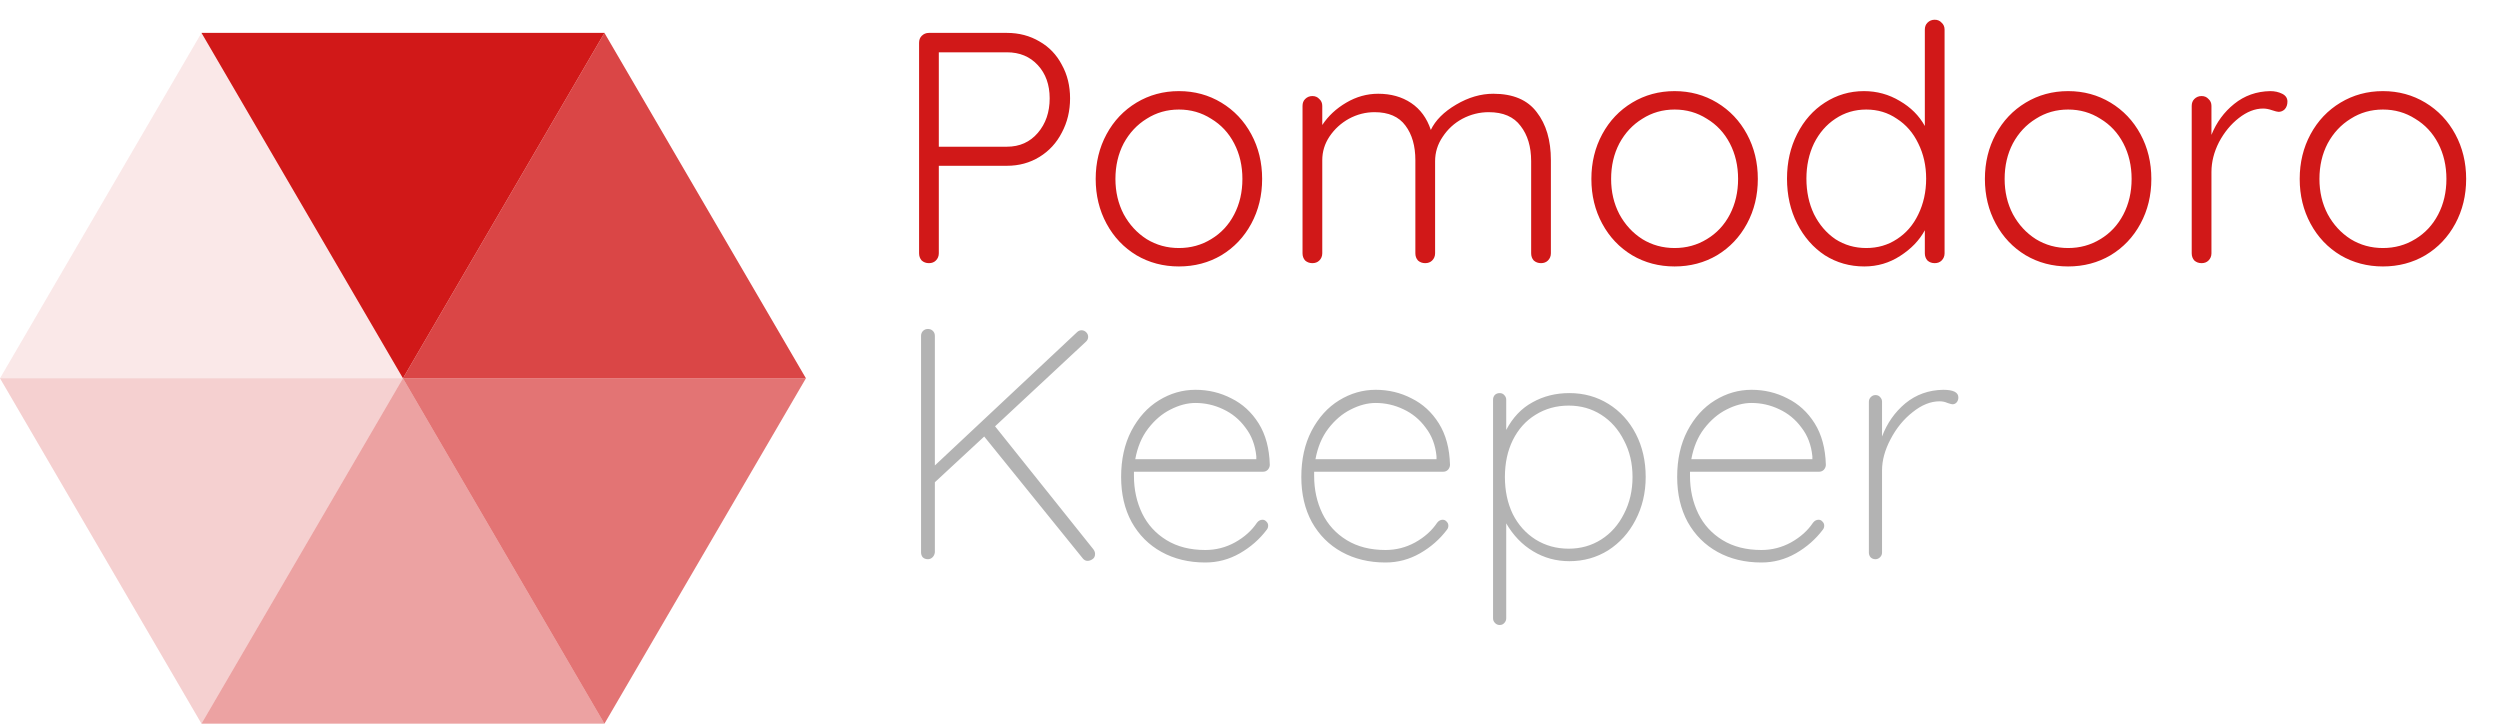
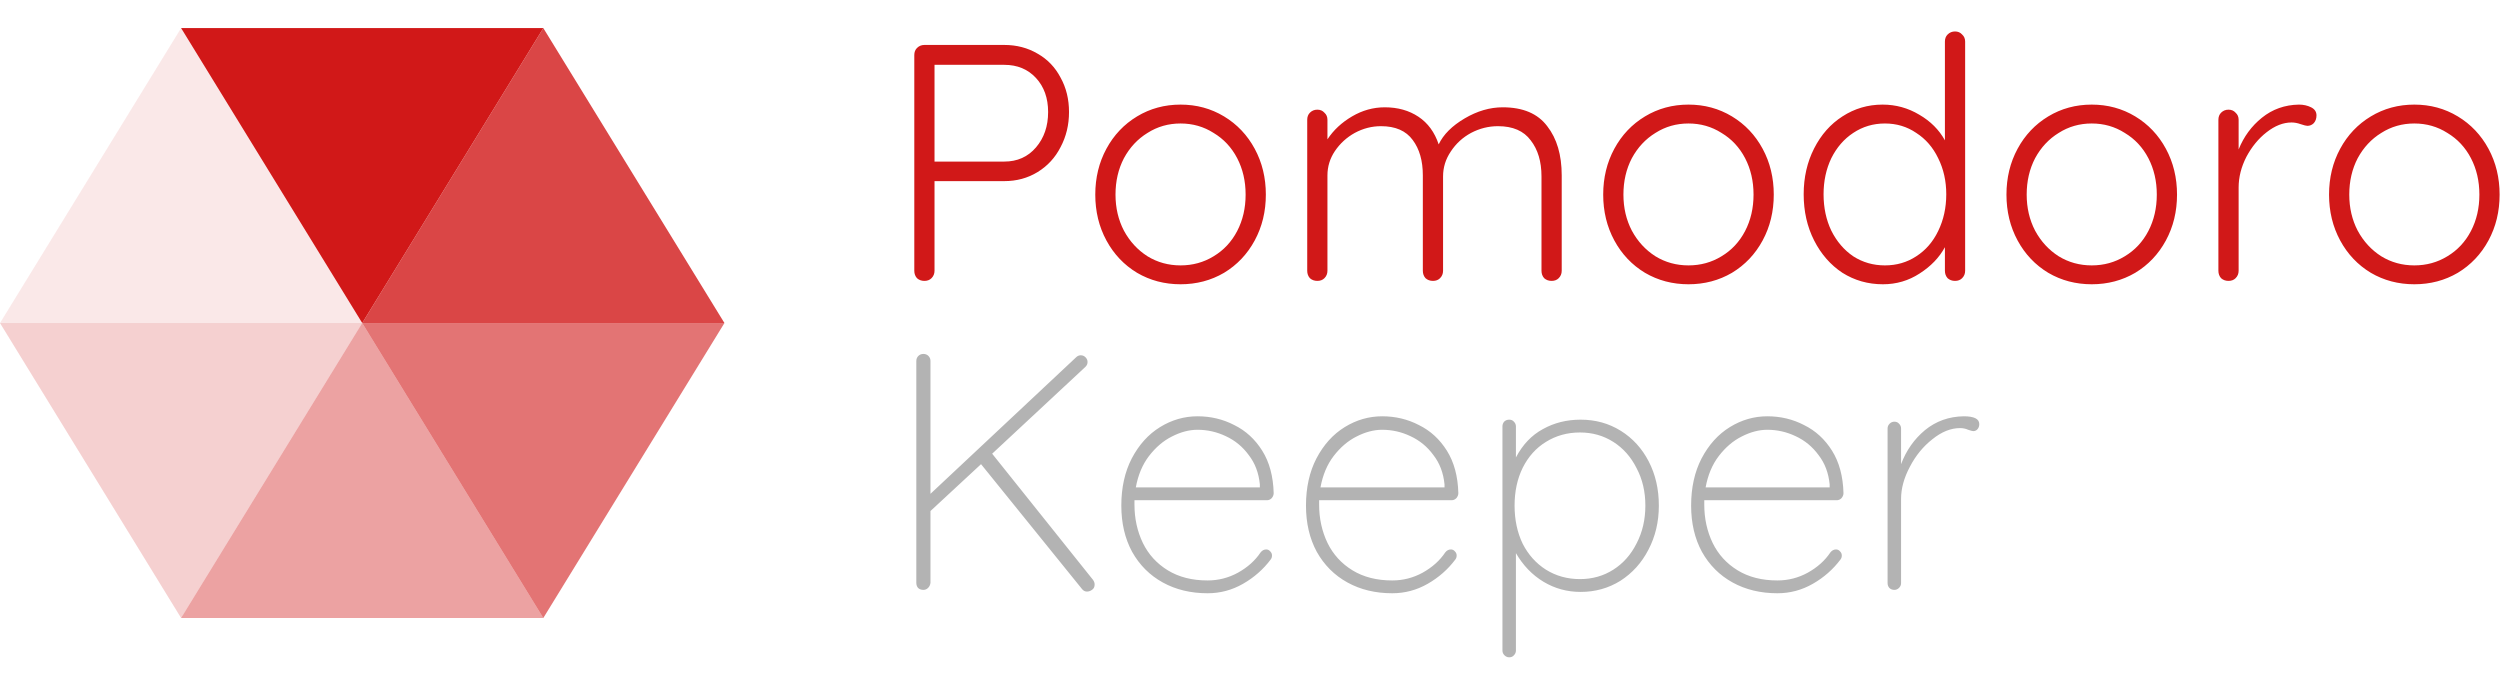
- <svg xmlns="http://www.w3.org/2000/svg" width="76" height="22" viewBox="0 0 76 22" fill="none">
-   <path d="M30.61 1C30.977 1 31.307 1.087 31.6 1.26C31.893 1.427 32.12 1.663 32.28 1.97C32.447 2.27 32.53 2.61 32.53 2.99C32.53 3.37 32.447 3.717 32.28 4.03C32.12 4.343 31.893 4.59 31.6 4.77C31.307 4.95 30.977 5.04 30.61 5.04H28.54V7.7C28.54 7.787 28.51 7.86 28.45 7.92C28.397 7.973 28.327 8 28.24 8C28.153 8 28.08 7.973 28.02 7.92C27.967 7.86 27.94 7.787 27.94 7.7V1.3C27.94 1.213 27.967 1.143 28.02 1.09C28.08 1.03 28.153 1 28.24 1H30.61ZM30.61 4.46C30.997 4.46 31.31 4.32 31.55 4.04C31.79 3.76 31.91 3.41 31.91 2.99C31.91 2.577 31.79 2.24 31.55 1.98C31.31 1.72 30.997 1.59 30.61 1.59H28.54V4.46H30.61ZM38.369 5.44C38.369 5.94 38.259 6.393 38.039 6.8C37.819 7.207 37.516 7.527 37.129 7.76C36.743 7.987 36.313 8.1 35.839 8.1C35.366 8.1 34.936 7.987 34.549 7.76C34.163 7.527 33.859 7.207 33.639 6.8C33.419 6.393 33.309 5.94 33.309 5.44C33.309 4.94 33.419 4.487 33.639 4.08C33.859 3.673 34.163 3.353 34.549 3.12C34.936 2.887 35.366 2.77 35.839 2.77C36.313 2.77 36.743 2.887 37.129 3.12C37.516 3.353 37.819 3.673 38.039 4.08C38.259 4.487 38.369 4.94 38.369 5.44ZM37.769 5.44C37.769 5.04 37.686 4.68 37.519 4.36C37.353 4.04 37.119 3.79 36.819 3.61C36.526 3.423 36.199 3.33 35.839 3.33C35.479 3.33 35.153 3.423 34.859 3.61C34.566 3.79 34.333 4.04 34.159 4.36C33.993 4.68 33.909 5.04 33.909 5.44C33.909 5.833 33.993 6.19 34.159 6.51C34.333 6.83 34.566 7.083 34.859 7.27C35.153 7.45 35.479 7.54 35.839 7.54C36.199 7.54 36.526 7.45 36.819 7.27C37.119 7.09 37.353 6.84 37.519 6.52C37.686 6.2 37.769 5.84 37.769 5.44ZM45.397 2.85C45.997 2.85 46.437 3.037 46.717 3.41C47.003 3.777 47.147 4.263 47.147 4.87V7.7C47.147 7.787 47.117 7.86 47.057 7.92C47.003 7.973 46.933 8 46.847 8C46.76 8 46.687 7.973 46.627 7.92C46.573 7.86 46.547 7.787 46.547 7.7V4.9C46.547 4.46 46.44 4.103 46.227 3.83C46.02 3.55 45.697 3.41 45.257 3.41C44.977 3.41 44.71 3.477 44.457 3.61C44.21 3.743 44.01 3.927 43.857 4.16C43.703 4.387 43.627 4.633 43.627 4.9V7.7C43.627 7.787 43.597 7.86 43.537 7.92C43.483 7.973 43.413 8 43.327 8C43.24 8 43.167 7.973 43.107 7.92C43.053 7.86 43.027 7.787 43.027 7.7V4.87C43.027 4.437 42.927 4.087 42.727 3.82C42.527 3.547 42.213 3.41 41.787 3.41C41.513 3.41 41.253 3.477 41.007 3.61C40.767 3.743 40.57 3.923 40.417 4.15C40.27 4.37 40.197 4.61 40.197 4.87V7.7C40.197 7.787 40.167 7.86 40.107 7.92C40.053 7.973 39.983 8 39.897 8C39.81 8 39.737 7.973 39.677 7.92C39.623 7.86 39.597 7.787 39.597 7.7V3.22C39.597 3.133 39.623 3.063 39.677 3.01C39.737 2.95 39.81 2.92 39.897 2.92C39.983 2.92 40.053 2.95 40.107 3.01C40.167 3.063 40.197 3.133 40.197 3.22V3.8C40.377 3.527 40.62 3.3 40.927 3.12C41.233 2.94 41.557 2.85 41.897 2.85C42.283 2.85 42.617 2.943 42.897 3.13C43.177 3.317 43.377 3.59 43.497 3.95C43.637 3.657 43.893 3.4 44.267 3.18C44.64 2.96 45.017 2.85 45.397 2.85ZM53.438 5.44C53.438 5.94 53.328 6.393 53.108 6.8C52.888 7.207 52.584 7.527 52.198 7.76C51.811 7.987 51.381 8.1 50.908 8.1C50.434 8.1 50.004 7.987 49.618 7.76C49.231 7.527 48.928 7.207 48.708 6.8C48.488 6.393 48.378 5.94 48.378 5.44C48.378 4.94 48.488 4.487 48.708 4.08C48.928 3.673 49.231 3.353 49.618 3.12C50.004 2.887 50.434 2.77 50.908 2.77C51.381 2.77 51.811 2.887 52.198 3.12C52.584 3.353 52.888 3.673 53.108 4.08C53.328 4.487 53.438 4.94 53.438 5.44ZM52.838 5.44C52.838 5.04 52.754 4.68 52.588 4.36C52.421 4.04 52.188 3.79 51.888 3.61C51.594 3.423 51.268 3.33 50.908 3.33C50.548 3.33 50.221 3.423 49.928 3.61C49.634 3.79 49.401 4.04 49.228 4.36C49.061 4.68 48.978 5.04 48.978 5.44C48.978 5.833 49.061 6.19 49.228 6.51C49.401 6.83 49.634 7.083 49.928 7.27C50.221 7.45 50.548 7.54 50.908 7.54C51.268 7.54 51.594 7.45 51.888 7.27C52.188 7.09 52.421 6.84 52.588 6.52C52.754 6.2 52.838 5.84 52.838 5.44ZM58.815 0.6C58.902 0.6 58.972 0.63 59.025 0.69C59.085 0.743 59.115 0.813 59.115 0.9V7.7C59.115 7.787 59.085 7.86 59.025 7.92C58.972 7.973 58.902 8 58.815 8C58.728 8 58.655 7.973 58.595 7.92C58.542 7.86 58.515 7.787 58.515 7.7V7C58.348 7.307 58.098 7.567 57.765 7.78C57.438 7.993 57.075 8.1 56.675 8.1C56.235 8.1 55.835 7.987 55.475 7.76C55.122 7.527 54.842 7.207 54.635 6.8C54.428 6.393 54.325 5.937 54.325 5.43C54.325 4.93 54.428 4.477 54.635 4.07C54.842 3.663 55.122 3.347 55.475 3.12C55.835 2.887 56.232 2.77 56.665 2.77C57.058 2.77 57.422 2.87 57.755 3.07C58.088 3.263 58.342 3.517 58.515 3.83V0.9C58.515 0.813 58.542 0.743 58.595 0.69C58.655 0.63 58.728 0.6 58.815 0.6ZM56.735 7.54C57.082 7.54 57.392 7.45 57.665 7.27C57.945 7.09 58.162 6.84 58.315 6.52C58.475 6.193 58.555 5.83 58.555 5.43C58.555 5.037 58.475 4.68 58.315 4.36C58.162 4.04 57.945 3.79 57.665 3.61C57.392 3.423 57.082 3.33 56.735 3.33C56.388 3.33 56.075 3.423 55.795 3.61C55.522 3.79 55.305 4.04 55.145 4.36C54.992 4.68 54.915 5.037 54.915 5.43C54.915 5.83 54.992 6.19 55.145 6.51C55.305 6.83 55.522 7.083 55.795 7.27C56.075 7.45 56.388 7.54 56.735 7.54ZM65.401 5.44C65.401 5.94 65.291 6.393 65.071 6.8C64.851 7.207 64.547 7.527 64.161 7.76C63.774 7.987 63.344 8.1 62.871 8.1C62.397 8.1 61.967 7.987 61.581 7.76C61.194 7.527 60.891 7.207 60.671 6.8C60.451 6.393 60.341 5.94 60.341 5.44C60.341 4.94 60.451 4.487 60.671 4.08C60.891 3.673 61.194 3.353 61.581 3.12C61.967 2.887 62.397 2.77 62.871 2.77C63.344 2.77 63.774 2.887 64.161 3.12C64.547 3.353 64.851 3.673 65.071 4.08C65.291 4.487 65.401 4.94 65.401 5.44ZM64.801 5.44C64.801 5.04 64.717 4.68 64.551 4.36C64.384 4.04 64.151 3.79 63.851 3.61C63.557 3.423 63.231 3.33 62.871 3.33C62.511 3.33 62.184 3.423 61.891 3.61C61.597 3.79 61.364 4.04 61.191 4.36C61.024 4.68 60.941 5.04 60.941 5.44C60.941 5.833 61.024 6.19 61.191 6.51C61.364 6.83 61.597 7.083 61.891 7.27C62.184 7.45 62.511 7.54 62.871 7.54C63.231 7.54 63.557 7.45 63.851 7.27C64.151 7.09 64.384 6.84 64.551 6.52C64.717 6.2 64.801 5.84 64.801 5.44ZM69.018 2.77C69.151 2.77 69.271 2.797 69.378 2.85C69.485 2.903 69.538 2.983 69.538 3.09C69.538 3.183 69.511 3.26 69.458 3.32C69.405 3.373 69.341 3.4 69.268 3.4C69.235 3.4 69.168 3.383 69.068 3.35C68.975 3.317 68.885 3.3 68.798 3.3C68.551 3.3 68.305 3.397 68.058 3.59C67.818 3.777 67.618 4.02 67.458 4.32C67.305 4.62 67.228 4.923 67.228 5.23V7.7C67.228 7.787 67.198 7.86 67.138 7.92C67.085 7.973 67.015 8 66.928 8C66.841 8 66.768 7.973 66.708 7.92C66.655 7.86 66.628 7.787 66.628 7.7V3.22C66.628 3.133 66.655 3.063 66.708 3.01C66.768 2.95 66.841 2.92 66.928 2.92C67.015 2.92 67.085 2.95 67.138 3.01C67.198 3.063 67.228 3.133 67.228 3.22V4.1C67.381 3.72 67.611 3.407 67.918 3.16C68.231 2.907 68.598 2.777 69.018 2.77ZM74.971 5.44C74.971 5.94 74.861 6.393 74.641 6.8C74.421 7.207 74.118 7.527 73.731 7.76C73.344 7.987 72.914 8.1 72.441 8.1C71.968 8.1 71.538 7.987 71.151 7.76C70.764 7.527 70.461 7.207 70.241 6.8C70.021 6.393 69.911 5.94 69.911 5.44C69.911 4.94 70.021 4.487 70.241 4.08C70.461 3.673 70.764 3.353 71.151 3.12C71.538 2.887 71.968 2.77 72.441 2.77C72.914 2.77 73.344 2.887 73.731 3.12C74.118 3.353 74.421 3.673 74.641 4.08C74.861 4.487 74.971 4.94 74.971 5.44ZM74.371 5.44C74.371 5.04 74.288 4.68 74.121 4.36C73.954 4.04 73.721 3.79 73.421 3.61C73.128 3.423 72.801 3.33 72.441 3.33C72.081 3.33 71.754 3.423 71.461 3.61C71.168 3.79 70.934 4.04 70.761 4.36C70.594 4.68 70.511 5.04 70.511 5.44C70.511 5.833 70.594 6.19 70.761 6.51C70.934 6.83 71.168 7.083 71.461 7.27C71.754 7.45 72.081 7.54 72.441 7.54C72.801 7.54 73.128 7.45 73.421 7.27C73.721 7.09 73.954 6.84 74.121 6.52C74.288 6.2 74.371 5.84 74.371 5.44Z" fill="#D11818" />
-   <path d="M33.24 16.7C33.273 16.747 33.29 16.793 33.29 16.84C33.29 16.913 33.263 16.967 33.21 17C33.163 17.033 33.113 17.05 33.06 17.05C33.007 17.05 32.96 17.027 32.92 16.98L29.92 13.27L28.42 14.66V16.79C28.413 16.85 28.39 16.9 28.35 16.94C28.31 16.98 28.263 17 28.21 17C28.143 17 28.09 16.98 28.05 16.94C28.017 16.9 28 16.85 28 16.79V10.21C28 10.15 28.02 10.1 28.06 10.06C28.1 10.02 28.15 10 28.21 10C28.27 10 28.32 10.02 28.36 10.06C28.4 10.1 28.42 10.15 28.42 10.21V14.15L32.74 10.1C32.78 10.06 32.827 10.04 32.88 10.04C32.933 10.04 32.98 10.06 33.02 10.1C33.06 10.14 33.08 10.187 33.08 10.24C33.08 10.293 33.06 10.34 33.02 10.38L30.25 12.96L33.24 16.7ZM38.382 15.8C38.428 15.8 38.468 15.82 38.502 15.86C38.535 15.893 38.552 15.933 38.552 15.98C38.552 16.027 38.538 16.067 38.512 16.1C38.292 16.393 38.018 16.633 37.692 16.82C37.365 17.007 37.015 17.1 36.642 17.1C36.142 17.1 35.698 16.993 35.312 16.78C34.925 16.567 34.622 16.263 34.402 15.87C34.188 15.477 34.082 15.02 34.082 14.5C34.082 13.967 34.185 13.5 34.392 13.1C34.605 12.693 34.885 12.383 35.232 12.17C35.578 11.957 35.948 11.85 36.342 11.85C36.735 11.85 37.098 11.937 37.432 12.11C37.772 12.277 38.048 12.53 38.262 12.87C38.475 13.21 38.588 13.63 38.602 14.13C38.602 14.183 38.582 14.233 38.542 14.28C38.502 14.32 38.455 14.34 38.402 14.34H34.472V14.47C34.472 14.883 34.555 15.263 34.722 15.61C34.888 15.95 35.135 16.22 35.462 16.42C35.788 16.62 36.182 16.72 36.642 16.72C36.962 16.72 37.262 16.643 37.542 16.49C37.828 16.33 38.052 16.13 38.212 15.89C38.258 15.83 38.315 15.8 38.382 15.8ZM36.342 12.25C36.095 12.25 35.842 12.317 35.582 12.45C35.328 12.577 35.102 12.77 34.902 13.03C34.708 13.283 34.578 13.593 34.512 13.96H38.192V13.87C38.158 13.53 38.048 13.24 37.862 13C37.682 12.753 37.455 12.567 37.182 12.44C36.915 12.313 36.635 12.25 36.342 12.25ZM43.86 15.8C43.907 15.8 43.947 15.82 43.98 15.86C44.013 15.893 44.03 15.933 44.03 15.98C44.03 16.027 44.017 16.067 43.99 16.1C43.77 16.393 43.497 16.633 43.17 16.82C42.843 17.007 42.493 17.1 42.12 17.1C41.62 17.1 41.177 16.993 40.79 16.78C40.403 16.567 40.1 16.263 39.88 15.87C39.667 15.477 39.56 15.02 39.56 14.5C39.56 13.967 39.663 13.5 39.87 13.1C40.083 12.693 40.363 12.383 40.71 12.17C41.057 11.957 41.427 11.85 41.82 11.85C42.213 11.85 42.577 11.937 42.91 12.11C43.25 12.277 43.527 12.53 43.74 12.87C43.953 13.21 44.067 13.63 44.08 14.13C44.08 14.183 44.06 14.233 44.02 14.28C43.98 14.32 43.933 14.34 43.88 14.34H39.95V14.47C39.95 14.883 40.033 15.263 40.2 15.61C40.367 15.95 40.613 16.22 40.94 16.42C41.267 16.62 41.66 16.72 42.12 16.72C42.44 16.72 42.74 16.643 43.02 16.49C43.307 16.33 43.53 16.13 43.69 15.89C43.737 15.83 43.793 15.8 43.86 15.8ZM41.82 12.25C41.573 12.25 41.32 12.317 41.06 12.45C40.807 12.577 40.58 12.77 40.38 13.03C40.187 13.283 40.057 13.593 39.99 13.96H43.67V13.87C43.637 13.53 43.527 13.24 43.34 13C43.16 12.753 42.933 12.567 42.66 12.44C42.393 12.313 42.113 12.25 41.82 12.25ZM47.709 11.95C48.149 11.95 48.545 12.06 48.899 12.28C49.252 12.5 49.529 12.803 49.729 13.19C49.929 13.577 50.029 14.013 50.029 14.5C50.029 14.98 49.925 15.417 49.719 15.81C49.519 16.197 49.242 16.503 48.889 16.73C48.535 16.95 48.142 17.06 47.709 17.06C47.309 17.06 46.942 16.96 46.609 16.76C46.275 16.56 46.002 16.277 45.789 15.91V18.8C45.789 18.853 45.769 18.9 45.729 18.94C45.695 18.98 45.649 19 45.589 19C45.535 19 45.489 18.98 45.449 18.94C45.409 18.9 45.389 18.853 45.389 18.8V12.15C45.389 12.097 45.405 12.05 45.439 12.01C45.479 11.97 45.529 11.95 45.589 11.95C45.649 11.95 45.695 11.97 45.729 12.01C45.769 12.05 45.789 12.097 45.789 12.15V13.07C45.989 12.69 46.255 12.41 46.589 12.23C46.922 12.043 47.295 11.95 47.709 11.95ZM47.689 16.68C48.055 16.68 48.385 16.587 48.679 16.4C48.972 16.213 49.202 15.953 49.369 15.62C49.542 15.287 49.629 14.913 49.629 14.5C49.629 14.087 49.542 13.717 49.369 13.39C49.202 13.057 48.972 12.797 48.679 12.61C48.385 12.423 48.055 12.33 47.689 12.33C47.315 12.33 46.979 12.423 46.679 12.61C46.385 12.79 46.155 13.047 45.989 13.38C45.829 13.707 45.749 14.08 45.749 14.5C45.749 14.92 45.829 15.297 45.989 15.63C46.155 15.957 46.385 16.213 46.679 16.4C46.979 16.587 47.315 16.68 47.689 16.68ZM55.286 15.8C55.333 15.8 55.373 15.82 55.406 15.86C55.439 15.893 55.456 15.933 55.456 15.98C55.456 16.027 55.443 16.067 55.416 16.1C55.196 16.393 54.922 16.633 54.596 16.82C54.269 17.007 53.919 17.1 53.546 17.1C53.046 17.1 52.602 16.993 52.216 16.78C51.829 16.567 51.526 16.263 51.306 15.87C51.093 15.477 50.986 15.02 50.986 14.5C50.986 13.967 51.089 13.5 51.296 13.1C51.509 12.693 51.789 12.383 52.136 12.17C52.483 11.957 52.852 11.85 53.246 11.85C53.639 11.85 54.002 11.937 54.336 12.11C54.676 12.277 54.953 12.53 55.166 12.87C55.379 13.21 55.492 13.63 55.506 14.13C55.506 14.183 55.486 14.233 55.446 14.28C55.406 14.32 55.359 14.34 55.306 14.34H51.376V14.47C51.376 14.883 51.459 15.263 51.626 15.61C51.792 15.95 52.039 16.22 52.366 16.42C52.693 16.62 53.086 16.72 53.546 16.72C53.866 16.72 54.166 16.643 54.446 16.49C54.733 16.33 54.956 16.13 55.116 15.89C55.163 15.83 55.219 15.8 55.286 15.8ZM53.246 12.25C52.999 12.25 52.746 12.317 52.486 12.45C52.233 12.577 52.006 12.77 51.806 13.03C51.612 13.283 51.483 13.593 51.416 13.96H55.096V13.87C55.062 13.53 54.953 13.24 54.766 13C54.586 12.753 54.359 12.567 54.086 12.44C53.819 12.313 53.539 12.25 53.246 12.25ZM59.074 11.85C59.381 11.85 59.534 11.927 59.534 12.08C59.534 12.14 59.518 12.19 59.484 12.23C59.451 12.27 59.408 12.29 59.354 12.29C59.334 12.29 59.284 12.277 59.204 12.25C59.131 12.217 59.051 12.2 58.964 12.2C58.691 12.2 58.418 12.31 58.144 12.53C57.871 12.743 57.648 13.017 57.474 13.35C57.301 13.677 57.214 13.993 57.214 14.3V16.8C57.214 16.853 57.194 16.9 57.154 16.94C57.114 16.98 57.068 17 57.014 17C56.954 17 56.904 16.98 56.864 16.94C56.831 16.9 56.814 16.853 56.814 16.8V12.21C56.814 12.157 56.834 12.11 56.874 12.07C56.914 12.03 56.961 12.01 57.014 12.01C57.074 12.01 57.121 12.03 57.154 12.07C57.194 12.11 57.214 12.157 57.214 12.21V13.27C57.368 12.863 57.604 12.527 57.924 12.26C58.251 11.993 58.634 11.857 59.074 11.85Z" fill="#B3B3B3" />
-   <path d="M12.25 11.5L18.375 22H6.125L12.25 11.5Z" fill="#D11818" fill-opacity="0.4" />
-   <path d="M6.125 22L1.17255e-07 11.5L12.25 11.5L6.125 22Z" fill="#D11818" fill-opacity="0.2" />
-   <path d="M6.125 1L12.25 11.5L0 11.5L6.125 1Z" fill="#D11818" fill-opacity="0.1" />
-   <path d="M12.25 11.5L6.125 1L18.375 1L12.25 11.5Z" fill="#D11818" />
-   <path d="M18.375 1L24.5 11.5L12.25 11.5L18.375 1Z" fill="#D11818" fill-opacity="0.8" />
-   <path d="M18.375 22L12.25 11.5L24.5 11.5L18.375 22Z" fill="#D11818" fill-opacity="0.6" />
+ <svg xmlns="http://www.w3.org/2000/svg" width="89" height="24" viewBox="0 0 89 24" fill="none">
+   <path d="M35.753 1.6C36.193 1.6 36.589 1.704 36.941 1.912C37.293 2.112 37.565 2.396 37.757 2.764C37.957 3.124 38.057 3.532 38.057 3.988C38.057 4.444 37.957 4.86 37.757 5.236C37.565 5.612 37.293 5.908 36.941 6.124C36.589 6.34 36.193 6.448 35.753 6.448H33.269V9.64C33.269 9.744 33.233 9.832 33.161 9.904C33.097 9.968 33.013 10 32.909 10C32.805 10 32.717 9.968 32.645 9.904C32.581 9.832 32.549 9.744 32.549 9.64V1.96C32.549 1.856 32.581 1.772 32.645 1.708C32.717 1.636 32.805 1.6 32.909 1.6H35.753ZM35.753 5.752C36.217 5.752 36.593 5.584 36.881 5.248C37.169 4.912 37.313 4.492 37.313 3.988C37.313 3.492 37.169 3.088 36.881 2.776C36.593 2.464 36.217 2.308 35.753 2.308H33.269V5.752H35.753ZM45.064 6.928C45.064 7.528 44.932 8.072 44.668 8.56C44.404 9.048 44.04 9.432 43.576 9.712C43.112 9.984 42.596 10.12 42.028 10.12C41.46 10.12 40.944 9.984 40.48 9.712C40.016 9.432 39.652 9.048 39.388 8.56C39.124 8.072 38.992 7.528 38.992 6.928C38.992 6.328 39.124 5.784 39.388 5.296C39.652 4.808 40.016 4.424 40.48 4.144C40.944 3.864 41.46 3.724 42.028 3.724C42.596 3.724 43.112 3.864 43.576 4.144C44.04 4.424 44.404 4.808 44.668 5.296C44.932 5.784 45.064 6.328 45.064 6.928ZM44.344 6.928C44.344 6.448 44.244 6.016 44.044 5.632C43.844 5.248 43.564 4.948 43.204 4.732C42.852 4.508 42.46 4.396 42.028 4.396C41.596 4.396 41.204 4.508 40.852 4.732C40.5 4.948 40.22 5.248 40.012 5.632C39.812 6.016 39.712 6.448 39.712 6.928C39.712 7.4 39.812 7.828 40.012 8.212C40.22 8.596 40.5 8.9 40.852 9.124C41.204 9.34 41.596 9.448 42.028 9.448C42.46 9.448 42.852 9.34 43.204 9.124C43.564 8.908 43.844 8.608 44.044 8.224C44.244 7.84 44.344 7.408 44.344 6.928ZM53.497 3.82C54.217 3.82 54.745 4.044 55.081 4.492C55.425 4.932 55.597 5.516 55.597 6.244V9.64C55.597 9.744 55.561 9.832 55.489 9.904C55.425 9.968 55.341 10 55.237 10C55.133 10 55.045 9.968 54.973 9.904C54.909 9.832 54.877 9.744 54.877 9.64V6.28C54.877 5.752 54.749 5.324 54.493 4.996C54.245 4.66 53.857 4.492 53.329 4.492C52.993 4.492 52.673 4.572 52.369 4.732C52.073 4.892 51.833 5.112 51.649 5.392C51.465 5.664 51.373 5.96 51.373 6.28V9.64C51.373 9.744 51.337 9.832 51.265 9.904C51.201 9.968 51.117 10 51.013 10C50.909 10 50.821 9.968 50.749 9.904C50.685 9.832 50.653 9.744 50.653 9.64V6.244C50.653 5.724 50.533 5.304 50.293 4.984C50.053 4.656 49.677 4.492 49.165 4.492C48.837 4.492 48.525 4.572 48.229 4.732C47.941 4.892 47.705 5.108 47.521 5.38C47.345 5.644 47.257 5.932 47.257 6.244V9.64C47.257 9.744 47.221 9.832 47.149 9.904C47.085 9.968 47.001 10 46.897 10C46.793 10 46.705 9.968 46.633 9.904C46.569 9.832 46.537 9.744 46.537 9.64V4.264C46.537 4.16 46.569 4.076 46.633 4.012C46.705 3.94 46.793 3.904 46.897 3.904C47.001 3.904 47.085 3.94 47.149 4.012C47.221 4.076 47.257 4.16 47.257 4.264V4.96C47.473 4.632 47.765 4.36 48.133 4.144C48.501 3.928 48.889 3.82 49.297 3.82C49.761 3.82 50.161 3.932 50.497 4.156C50.833 4.38 51.073 4.708 51.217 5.14C51.385 4.788 51.693 4.48 52.141 4.216C52.589 3.952 53.041 3.82 53.497 3.82ZM63.146 6.928C63.146 7.528 63.014 8.072 62.75 8.56C62.486 9.048 62.122 9.432 61.658 9.712C61.194 9.984 60.678 10.12 60.11 10.12C59.542 10.12 59.026 9.984 58.562 9.712C58.098 9.432 57.734 9.048 57.47 8.56C57.206 8.072 57.074 7.528 57.074 6.928C57.074 6.328 57.206 5.784 57.47 5.296C57.734 4.808 58.098 4.424 58.562 4.144C59.026 3.864 59.542 3.724 60.11 3.724C60.678 3.724 61.194 3.864 61.658 4.144C62.122 4.424 62.486 4.808 62.75 5.296C63.014 5.784 63.146 6.328 63.146 6.928ZM62.426 6.928C62.426 6.448 62.326 6.016 62.126 5.632C61.926 5.248 61.646 4.948 61.286 4.732C60.934 4.508 60.542 4.396 60.11 4.396C59.678 4.396 59.286 4.508 58.934 4.732C58.582 4.948 58.302 5.248 58.094 5.632C57.894 6.016 57.794 6.448 57.794 6.928C57.794 7.4 57.894 7.828 58.094 8.212C58.302 8.596 58.582 8.9 58.934 9.124C59.286 9.34 59.678 9.448 60.11 9.448C60.542 9.448 60.934 9.34 61.286 9.124C61.646 8.908 61.926 8.608 62.126 8.224C62.326 7.84 62.426 7.408 62.426 6.928ZM69.599 1.12C69.703 1.12 69.787 1.156 69.851 1.228C69.923 1.292 69.959 1.376 69.959 1.48V9.64C69.959 9.744 69.923 9.832 69.851 9.904C69.787 9.968 69.703 10 69.599 10C69.495 10 69.407 9.968 69.335 9.904C69.271 9.832 69.239 9.744 69.239 9.64V8.8C69.039 9.168 68.739 9.48 68.339 9.736C67.947 9.992 67.511 10.12 67.031 10.12C66.503 10.12 66.023 9.984 65.591 9.712C65.167 9.432 64.831 9.048 64.583 8.56C64.335 8.072 64.211 7.524 64.211 6.916C64.211 6.316 64.335 5.772 64.583 5.284C64.831 4.796 65.167 4.416 65.591 4.144C66.023 3.864 66.499 3.724 67.019 3.724C67.491 3.724 67.927 3.844 68.327 4.084C68.727 4.316 69.031 4.62 69.239 4.996V1.48C69.239 1.376 69.271 1.292 69.335 1.228C69.407 1.156 69.495 1.12 69.599 1.12ZM67.103 9.448C67.519 9.448 67.891 9.34 68.219 9.124C68.555 8.908 68.815 8.608 68.999 8.224C69.191 7.832 69.287 7.396 69.287 6.916C69.287 6.444 69.191 6.016 68.999 5.632C68.815 5.248 68.555 4.948 68.219 4.732C67.891 4.508 67.519 4.396 67.103 4.396C66.687 4.396 66.311 4.508 65.975 4.732C65.647 4.948 65.387 5.248 65.195 5.632C65.011 6.016 64.919 6.444 64.919 6.916C64.919 7.396 65.011 7.828 65.195 8.212C65.387 8.596 65.647 8.9 65.975 9.124C66.311 9.34 66.687 9.448 67.103 9.448ZM77.502 6.928C77.502 7.528 77.37 8.072 77.106 8.56C76.842 9.048 76.478 9.432 76.014 9.712C75.55 9.984 75.034 10.12 74.466 10.12C73.898 10.12 73.382 9.984 72.918 9.712C72.454 9.432 72.09 9.048 71.826 8.56C71.562 8.072 71.43 7.528 71.43 6.928C71.43 6.328 71.562 5.784 71.826 5.296C72.09 4.808 72.454 4.424 72.918 4.144C73.382 3.864 73.898 3.724 74.466 3.724C75.034 3.724 75.55 3.864 76.014 4.144C76.478 4.424 76.842 4.808 77.106 5.296C77.37 5.784 77.502 6.328 77.502 6.928ZM76.782 6.928C76.782 6.448 76.682 6.016 76.482 5.632C76.282 5.248 76.002 4.948 75.642 4.732C75.29 4.508 74.898 4.396 74.466 4.396C74.034 4.396 73.642 4.508 73.29 4.732C72.938 4.948 72.658 5.248 72.45 5.632C72.25 6.016 72.15 6.448 72.15 6.928C72.15 7.4 72.25 7.828 72.45 8.212C72.658 8.596 72.938 8.9 73.29 9.124C73.642 9.34 74.034 9.448 74.466 9.448C74.898 9.448 75.29 9.34 75.642 9.124C76.002 8.908 76.282 8.608 76.482 8.224C76.682 7.84 76.782 7.408 76.782 6.928ZM81.843 3.724C82.003 3.724 82.147 3.756 82.275 3.82C82.403 3.884 82.467 3.98 82.467 4.108C82.467 4.22 82.435 4.312 82.371 4.384C82.307 4.448 82.231 4.48 82.143 4.48C82.103 4.48 82.023 4.46 81.903 4.42C81.791 4.38 81.683 4.36 81.579 4.36C81.283 4.36 80.987 4.476 80.691 4.708C80.403 4.932 80.163 5.224 79.971 5.584C79.787 5.944 79.695 6.308 79.695 6.676V9.64C79.695 9.744 79.659 9.832 79.587 9.904C79.523 9.968 79.439 10 79.335 10C79.231 10 79.143 9.968 79.071 9.904C79.007 9.832 78.975 9.744 78.975 9.64V4.264C78.975 4.16 79.007 4.076 79.071 4.012C79.143 3.94 79.231 3.904 79.335 3.904C79.439 3.904 79.523 3.94 79.587 4.012C79.659 4.076 79.695 4.16 79.695 4.264V5.32C79.879 4.864 80.155 4.488 80.523 4.192C80.899 3.888 81.339 3.732 81.843 3.724ZM88.986 6.928C88.986 7.528 88.854 8.072 88.59 8.56C88.326 9.048 87.962 9.432 87.498 9.712C87.034 9.984 86.518 10.12 85.95 10.12C85.382 10.12 84.866 9.984 84.402 9.712C83.938 9.432 83.574 9.048 83.31 8.56C83.046 8.072 82.914 7.528 82.914 6.928C82.914 6.328 83.046 5.784 83.31 5.296C83.574 4.808 83.938 4.424 84.402 4.144C84.866 3.864 85.382 3.724 85.95 3.724C86.518 3.724 87.034 3.864 87.498 4.144C87.962 4.424 88.326 4.808 88.59 5.296C88.854 5.784 88.986 6.328 88.986 6.928ZM88.266 6.928C88.266 6.448 88.166 6.016 87.966 5.632C87.766 5.248 87.486 4.948 87.126 4.732C86.774 4.508 86.382 4.396 85.95 4.396C85.518 4.396 85.126 4.508 84.774 4.732C84.422 4.948 84.142 5.248 83.934 5.632C83.734 6.016 83.634 6.448 83.634 6.928C83.634 7.4 83.734 7.828 83.934 8.212C84.142 8.596 84.422 8.9 84.774 9.124C85.126 9.34 85.518 9.448 85.95 9.448C86.382 9.448 86.774 9.34 87.126 9.124C87.486 8.908 87.766 8.608 87.966 8.224C88.166 7.84 88.266 7.408 88.266 6.928Z" fill="#D11818" />
+   <path d="M38.909 20.64C38.949 20.696 38.969 20.752 38.969 20.808C38.969 20.896 38.937 20.96 38.873 21C38.817 21.04 38.757 21.06 38.693 21.06C38.629 21.06 38.573 21.032 38.525 20.976L34.925 16.524L33.125 18.192V20.748C33.117 20.82 33.089 20.88 33.041 20.928C32.993 20.976 32.937 21 32.873 21C32.793 21 32.729 20.976 32.681 20.928C32.641 20.88 32.621 20.82 32.621 20.748V12.852C32.621 12.78 32.645 12.72 32.693 12.672C32.741 12.624 32.801 12.6 32.873 12.6C32.945 12.6 33.005 12.624 33.053 12.672C33.101 12.72 33.125 12.78 33.125 12.852V17.58L38.309 12.72C38.357 12.672 38.413 12.648 38.477 12.648C38.541 12.648 38.597 12.672 38.645 12.72C38.693 12.768 38.717 12.824 38.717 12.888C38.717 12.952 38.693 13.008 38.645 13.056L35.321 16.152L38.909 20.64ZM45.079 19.56C45.135 19.56 45.183 19.584 45.223 19.632C45.263 19.672 45.283 19.72 45.283 19.776C45.283 19.832 45.267 19.88 45.235 19.92C44.971 20.272 44.643 20.56 44.251 20.784C43.859 21.008 43.439 21.12 42.991 21.12C42.391 21.12 41.859 20.992 41.395 20.736C40.931 20.48 40.567 20.116 40.303 19.644C40.047 19.172 39.919 18.624 39.919 18C39.919 17.36 40.043 16.8 40.291 16.32C40.547 15.832 40.883 15.46 41.299 15.204C41.715 14.948 42.159 14.82 42.631 14.82C43.103 14.82 43.539 14.924 43.939 15.132C44.347 15.332 44.679 15.636 44.935 16.044C45.191 16.452 45.327 16.956 45.343 17.556C45.343 17.62 45.319 17.68 45.271 17.736C45.223 17.784 45.167 17.808 45.103 17.808H40.387V17.964C40.387 18.46 40.487 18.916 40.687 19.332C40.887 19.74 41.183 20.064 41.575 20.304C41.967 20.544 42.439 20.664 42.991 20.664C43.375 20.664 43.735 20.572 44.071 20.388C44.415 20.196 44.683 19.956 44.875 19.668C44.931 19.596 44.999 19.56 45.079 19.56ZM42.631 15.3C42.335 15.3 42.031 15.38 41.719 15.54C41.415 15.692 41.143 15.924 40.903 16.236C40.671 16.54 40.515 16.912 40.435 17.352H44.851V17.244C44.811 16.836 44.679 16.488 44.455 16.2C44.239 15.904 43.967 15.68 43.639 15.528C43.319 15.376 42.983 15.3 42.631 15.3ZM51.653 19.56C51.709 19.56 51.757 19.584 51.797 19.632C51.837 19.672 51.857 19.72 51.857 19.776C51.857 19.832 51.841 19.88 51.809 19.92C51.545 20.272 51.217 20.56 50.825 20.784C50.433 21.008 50.013 21.12 49.565 21.12C48.965 21.12 48.433 20.992 47.969 20.736C47.505 20.48 47.141 20.116 46.877 19.644C46.621 19.172 46.493 18.624 46.493 18C46.493 17.36 46.617 16.8 46.865 16.32C47.121 15.832 47.457 15.46 47.873 15.204C48.289 14.948 48.733 14.82 49.205 14.82C49.677 14.82 50.113 14.924 50.513 15.132C50.921 15.332 51.253 15.636 51.509 16.044C51.765 16.452 51.901 16.956 51.917 17.556C51.917 17.62 51.893 17.68 51.845 17.736C51.797 17.784 51.741 17.808 51.677 17.808H46.961V17.964C46.961 18.46 47.061 18.916 47.261 19.332C47.461 19.74 47.757 20.064 48.149 20.304C48.541 20.544 49.013 20.664 49.565 20.664C49.949 20.664 50.309 20.572 50.645 20.388C50.989 20.196 51.257 19.956 51.449 19.668C51.505 19.596 51.573 19.56 51.653 19.56ZM49.205 15.3C48.909 15.3 48.605 15.38 48.293 15.54C47.989 15.692 47.717 15.924 47.477 16.236C47.245 16.54 47.089 16.912 47.009 17.352H51.425V17.244C51.385 16.836 51.253 16.488 51.029 16.2C50.813 15.904 50.541 15.68 50.213 15.528C49.893 15.376 49.557 15.3 49.205 15.3ZM56.271 14.94C56.799 14.94 57.275 15.072 57.699 15.336C58.123 15.6 58.455 15.964 58.695 16.428C58.935 16.892 59.055 17.416 59.055 18C59.055 18.576 58.931 19.1 58.683 19.572C58.443 20.036 58.111 20.404 57.687 20.676C57.263 20.94 56.791 21.072 56.271 21.072C55.791 21.072 55.351 20.952 54.951 20.712C54.551 20.472 54.223 20.132 53.967 19.692V23.16C53.967 23.224 53.943 23.28 53.895 23.328C53.855 23.376 53.799 23.4 53.727 23.4C53.663 23.4 53.607 23.376 53.559 23.328C53.511 23.28 53.487 23.224 53.487 23.16V15.18C53.487 15.116 53.507 15.06 53.547 15.012C53.595 14.964 53.655 14.94 53.727 14.94C53.799 14.94 53.855 14.964 53.895 15.012C53.943 15.06 53.967 15.116 53.967 15.18V16.284C54.207 15.828 54.527 15.492 54.927 15.276C55.327 15.052 55.775 14.94 56.271 14.94ZM56.247 20.616C56.687 20.616 57.083 20.504 57.435 20.28C57.787 20.056 58.063 19.744 58.263 19.344C58.471 18.944 58.575 18.496 58.575 18C58.575 17.504 58.471 17.06 58.263 16.668C58.063 16.268 57.787 15.956 57.435 15.732C57.083 15.508 56.687 15.396 56.247 15.396C55.799 15.396 55.395 15.508 55.035 15.732C54.683 15.948 54.407 16.256 54.207 16.656C54.015 17.048 53.919 17.496 53.919 18C53.919 18.504 54.015 18.956 54.207 19.356C54.407 19.748 54.683 20.056 55.035 20.28C55.395 20.504 55.799 20.616 56.247 20.616ZM65.364 19.56C65.42 19.56 65.468 19.584 65.508 19.632C65.548 19.672 65.568 19.72 65.568 19.776C65.568 19.832 65.552 19.88 65.52 19.92C65.256 20.272 64.928 20.56 64.536 20.784C64.144 21.008 63.724 21.12 63.276 21.12C62.676 21.12 62.144 20.992 61.68 20.736C61.216 20.48 60.852 20.116 60.588 19.644C60.332 19.172 60.204 18.624 60.204 18C60.204 17.36 60.328 16.8 60.576 16.32C60.832 15.832 61.168 15.46 61.584 15.204C62 14.948 62.444 14.82 62.916 14.82C63.388 14.82 63.824 14.924 64.224 15.132C64.632 15.332 64.964 15.636 65.22 16.044C65.476 16.452 65.612 16.956 65.628 17.556C65.628 17.62 65.604 17.68 65.556 17.736C65.508 17.784 65.452 17.808 65.388 17.808H60.672V17.964C60.672 18.46 60.772 18.916 60.972 19.332C61.172 19.74 61.468 20.064 61.86 20.304C62.252 20.544 62.724 20.664 63.276 20.664C63.66 20.664 64.02 20.572 64.356 20.388C64.7 20.196 64.968 19.956 65.16 19.668C65.216 19.596 65.284 19.56 65.364 19.56ZM62.916 15.3C62.62 15.3 62.316 15.38 62.004 15.54C61.7 15.692 61.428 15.924 61.188 16.236C60.956 16.54 60.8 16.912 60.72 17.352H65.136V17.244C65.096 16.836 64.964 16.488 64.74 16.2C64.524 15.904 64.252 15.68 63.924 15.528C63.604 15.376 63.268 15.3 62.916 15.3ZM69.91 14.82C70.278 14.82 70.462 14.912 70.462 15.096C70.462 15.168 70.442 15.228 70.402 15.276C70.362 15.324 70.31 15.348 70.246 15.348C70.222 15.348 70.162 15.332 70.066 15.3C69.978 15.26 69.882 15.24 69.778 15.24C69.45 15.24 69.122 15.372 68.794 15.636C68.466 15.892 68.198 16.22 67.99 16.62C67.782 17.012 67.678 17.392 67.678 17.76V20.76C67.678 20.824 67.654 20.88 67.606 20.928C67.558 20.976 67.502 21 67.438 21C67.366 21 67.306 20.976 67.258 20.928C67.218 20.88 67.198 20.824 67.198 20.76V15.252C67.198 15.188 67.222 15.132 67.27 15.084C67.318 15.036 67.374 15.012 67.438 15.012C67.51 15.012 67.566 15.036 67.606 15.084C67.654 15.132 67.678 15.188 67.678 15.252V16.524C67.862 16.036 68.146 15.632 68.53 15.312C68.922 14.992 69.382 14.828 69.91 14.82Z" fill="#B3B3B3" />
+   <path d="M12.895 11.5L19.342 22H6.447L12.895 11.5Z" fill="#D11818" fill-opacity="0.4" />
+   <path d="M6.447 22L-2.21643e-05 11.5L12.895 11.5L6.447 22Z" fill="#D11818" fill-opacity="0.2" />
+   <path d="M6.447 1L12.895 11.5L0 11.5L6.447 1Z" fill="#D11818" fill-opacity="0.1" />
+   <path d="M12.895 11.5L6.447 1L19.342 1L12.895 11.5Z" fill="#D11818" />
+   <path d="M19.342 1L25.79 11.5L12.895 11.5L19.342 1Z" fill="#D11818" fill-opacity="0.8" />
+   <path d="M19.342 22L12.895 11.5L25.79 11.5L19.342 22Z" fill="#D11818" fill-opacity="0.6" />
</svg>
